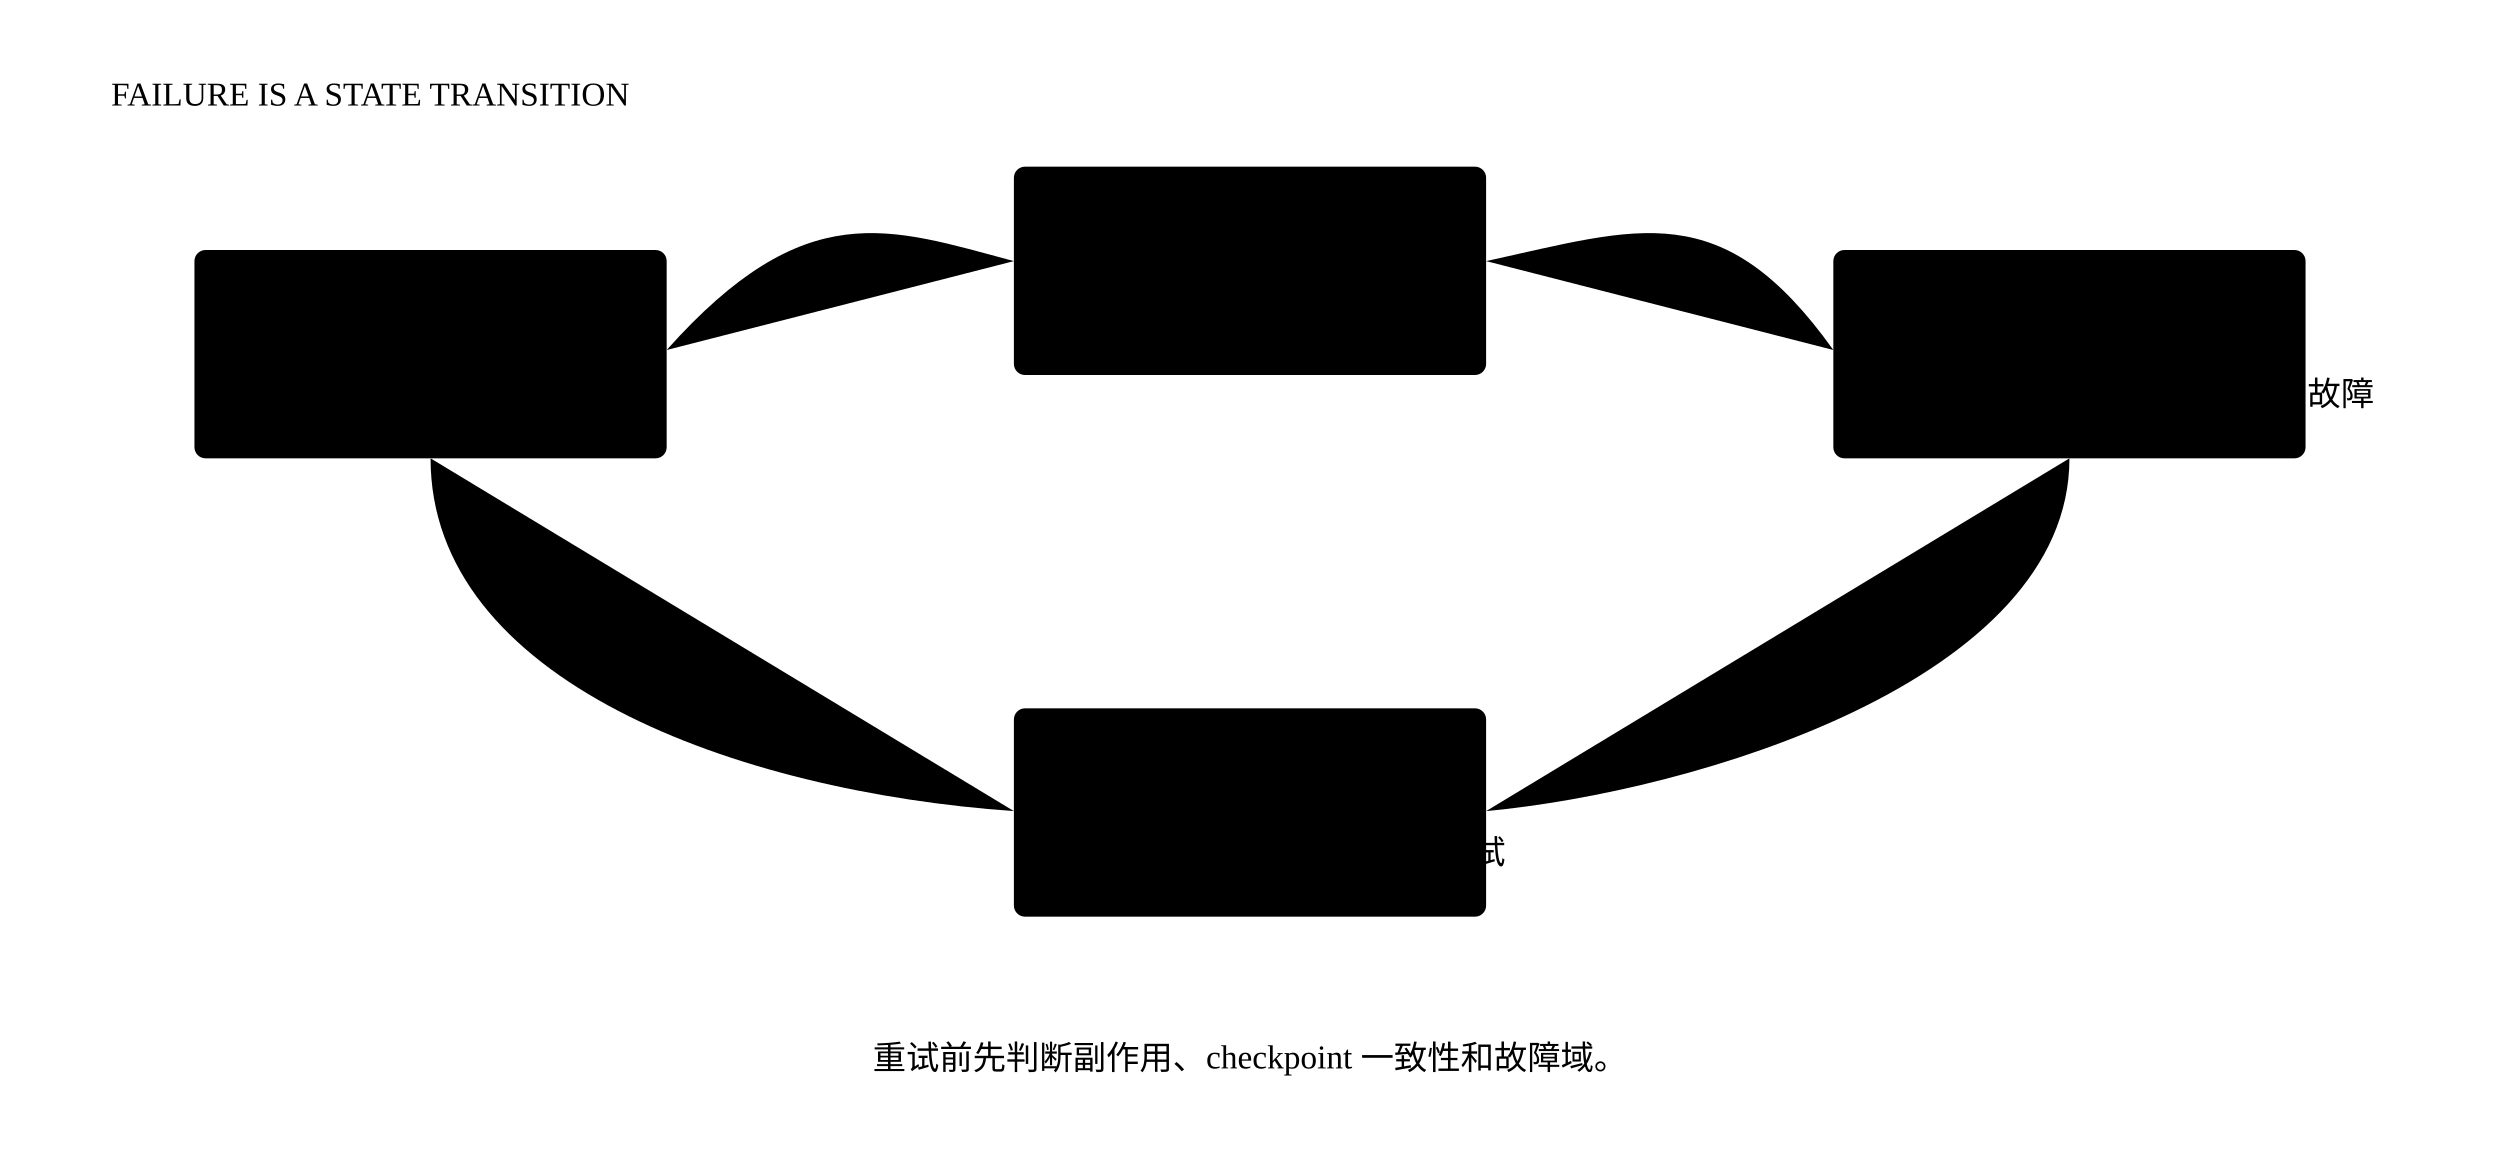
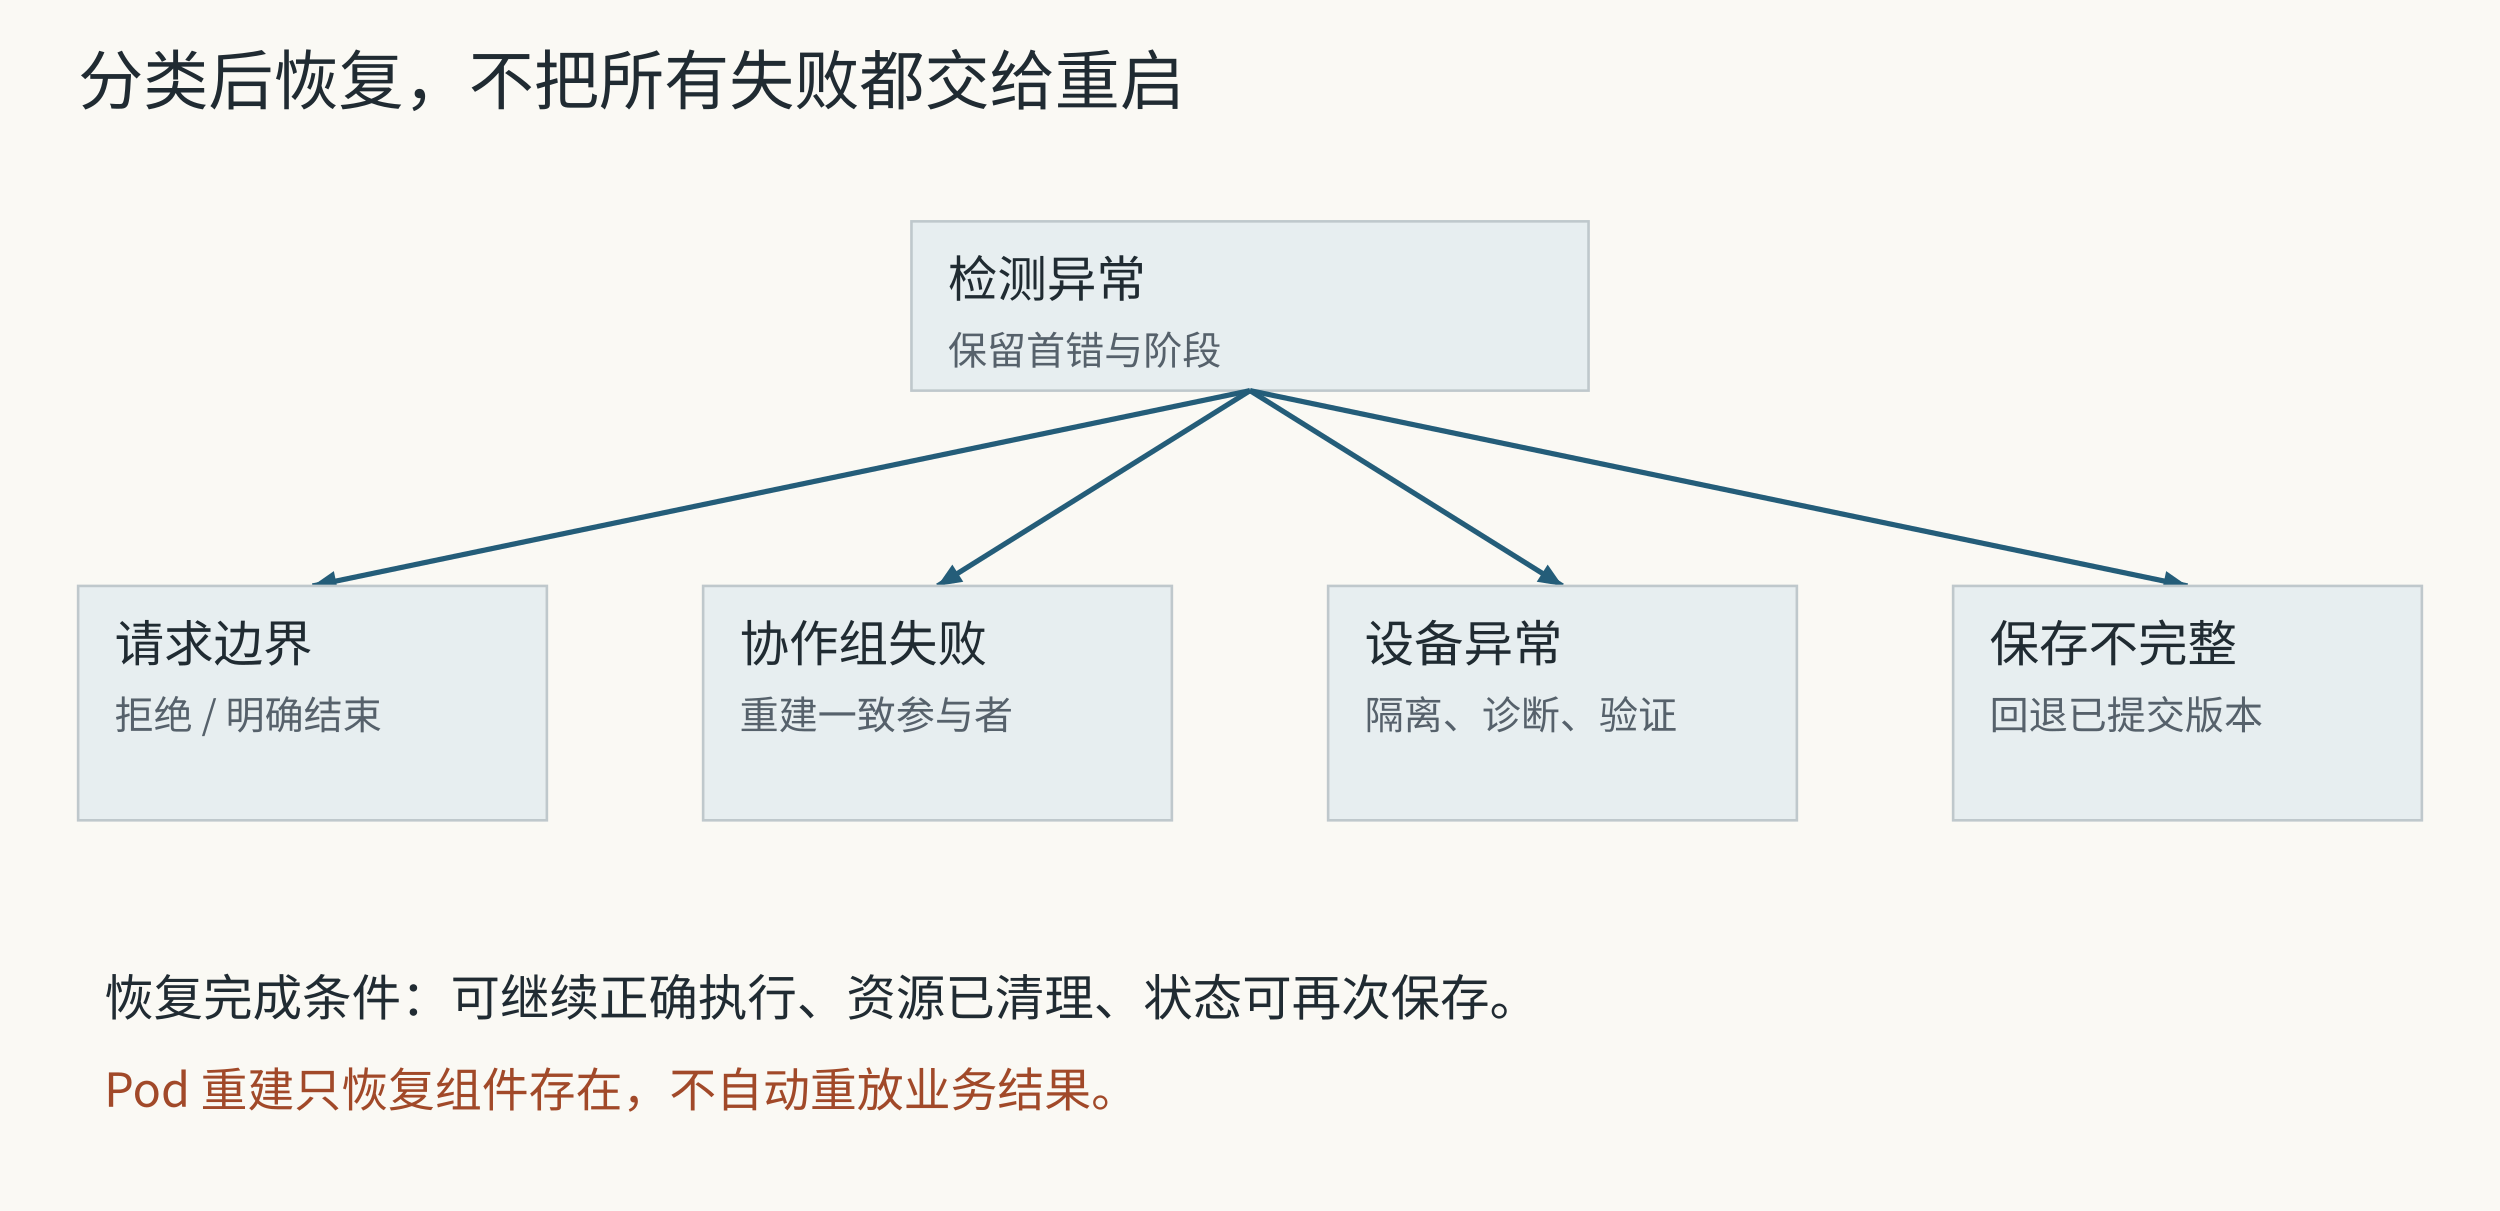
- <svg viewBox="0 0 900 420" role="img" aria-label="控制器调和与数据平面恢复循环">
-   <text x="40" y="38" class="eyebrow">FAILURE IS A STATE TRANSITION</text>
-   <g class="box">
-     <rect x="70" y="90" width="170" height="75" rx="4" />
-     <rect x="365" y="60" width="170" height="75" rx="4" />
-     <rect x="660" y="90" width="170" height="75" rx="4" />
-     <rect x="365" y="255" width="170" height="75" rx="4" />
+ <svg xmlns="http://www.w3.org/2000/svg" viewBox="0 0 960 465" role="img" aria-label="分类后恢复，不把所有失败都交给重启">
+   <rect width="960" height="465" fill="#faf9f4" />
+   <g font-family="Noto Sans CJK SC,system-ui,sans-serif">
+     <text x="30" y="40" font-size="25" fill="#202b32" text-anchor="start">分类后恢复，不把所有失败都交给重启</text>
+     <rect x="350" y="85" width="260" height="65" fill="#e7eef0" stroke="#bfc8cc" />
+     <text x="364" y="114" font-size="19" fill="#202b32" text-anchor="start">检测异常</text>
+     <text x="364" y="140" font-size="15" fill="#56616b" text-anchor="start">保留首错与阶段</text>
+     <path d="M480 150 L120 225" stroke="#245d79" stroke-width="2" fill="none" />
+     <polygon points="120.0,225.0 128.2,219.3 129.8,226.9" fill="#245d79" />
+     <rect x="30" y="225" width="180" height="90" fill="#e7eef0" stroke="#bfc8cc" />
+     <text x="44" y="254" font-size="19" fill="#202b32" text-anchor="start">请求边界</text>
+     <text x="44" y="280" font-size="15" fill="#56616b" text-anchor="start">拒绝 / 明确结束</text>
+     <path d="M480 150 L360 225" stroke="#245d79" stroke-width="2" fill="none" />
+     <polygon points="360.0,225.0 365.7,216.8 369.9,223.4" fill="#245d79" />
+     <rect x="270" y="225" width="180" height="90" fill="#e7eef0" stroke="#bfc8cc" />
+     <text x="284" y="254" font-size="19" fill="#202b32" text-anchor="start">协作组失败</text>
+     <text x="284" y="280" font-size="15" fill="#56616b" text-anchor="start">重建一致参与者</text>
+     <path d="M480 150 L600 225" stroke="#245d79" stroke-width="2" fill="none" />
+     <polygon points="600.0,225.0 590.1,223.4 594.3,216.8" fill="#245d79" />
+     <rect x="510" y="225" width="180" height="90" fill="#e7eef0" stroke="#bfc8cc" />
+     <text x="524" y="254" font-size="19" fill="#202b32" text-anchor="start">设备异常</text>
+     <text x="524" y="280" font-size="15" fill="#56616b" text-anchor="start">隔离、诊断、验证</text>
+     <path d="M480 150 L840 225" stroke="#245d79" stroke-width="2" fill="none" />
+     <polygon points="840.0,225.0 830.2,226.9 831.8,219.3" fill="#245d79" />
+     <rect x="750" y="225" width="180" height="90" fill="#e7eef0" stroke="#bfc8cc" />
+     <text x="764" y="254" font-size="19" fill="#202b32" text-anchor="start">保存不完整</text>
+     <text x="764" y="280" font-size="15" fill="#56616b" text-anchor="start">回退已提交版本</text>
+     <text x="40" y="390" font-size="19" fill="#202b32" text-anchor="start">恢复完成条件：可继续正确执行、资源已清理、状态可再次保存。</text>
+     <text x="40" y="425" font-size="18" fill="#a14929" text-anchor="start">Pod 重建只恢复组件存在，不自动重放业务结果。</text>
  </g>
-   <g class="label center">
-     <text x="155" y="122">期望状态</text>
-     <text x="450" y="92">观察实际状态</text>
-     <text x="745" y="122">发现偏差</text>
-     <text x="450" y="287">执行修复</text>
-   </g>
-   <g class="small center">
-     <text x="155" y="146">replicas = 3</text>
-     <text x="450" y="116">只有 2 个健康</text>
-     <text x="745" y="146">Pod / GPU / rank 故障</text>
-     <text x="450" y="311">重建 · 恢复 · 重试</text>
-   </g>
-   <path d="M240 126C290 70 320 82 365 94" class="flow" />
-   <path d="M535 94C590 82 620 70 660 126" class="flow" />
-   <path d="M745 165C745 245 610 285 535 292" class="flow" />
-   <path d="M365 292C265 285 155 245 155 165" class="flow" />
-   <text x="450" y="385" text-anchor="middle" class="small">重试前先判断副作用、checkpoint 一致性和故障域。</text>
</svg>
